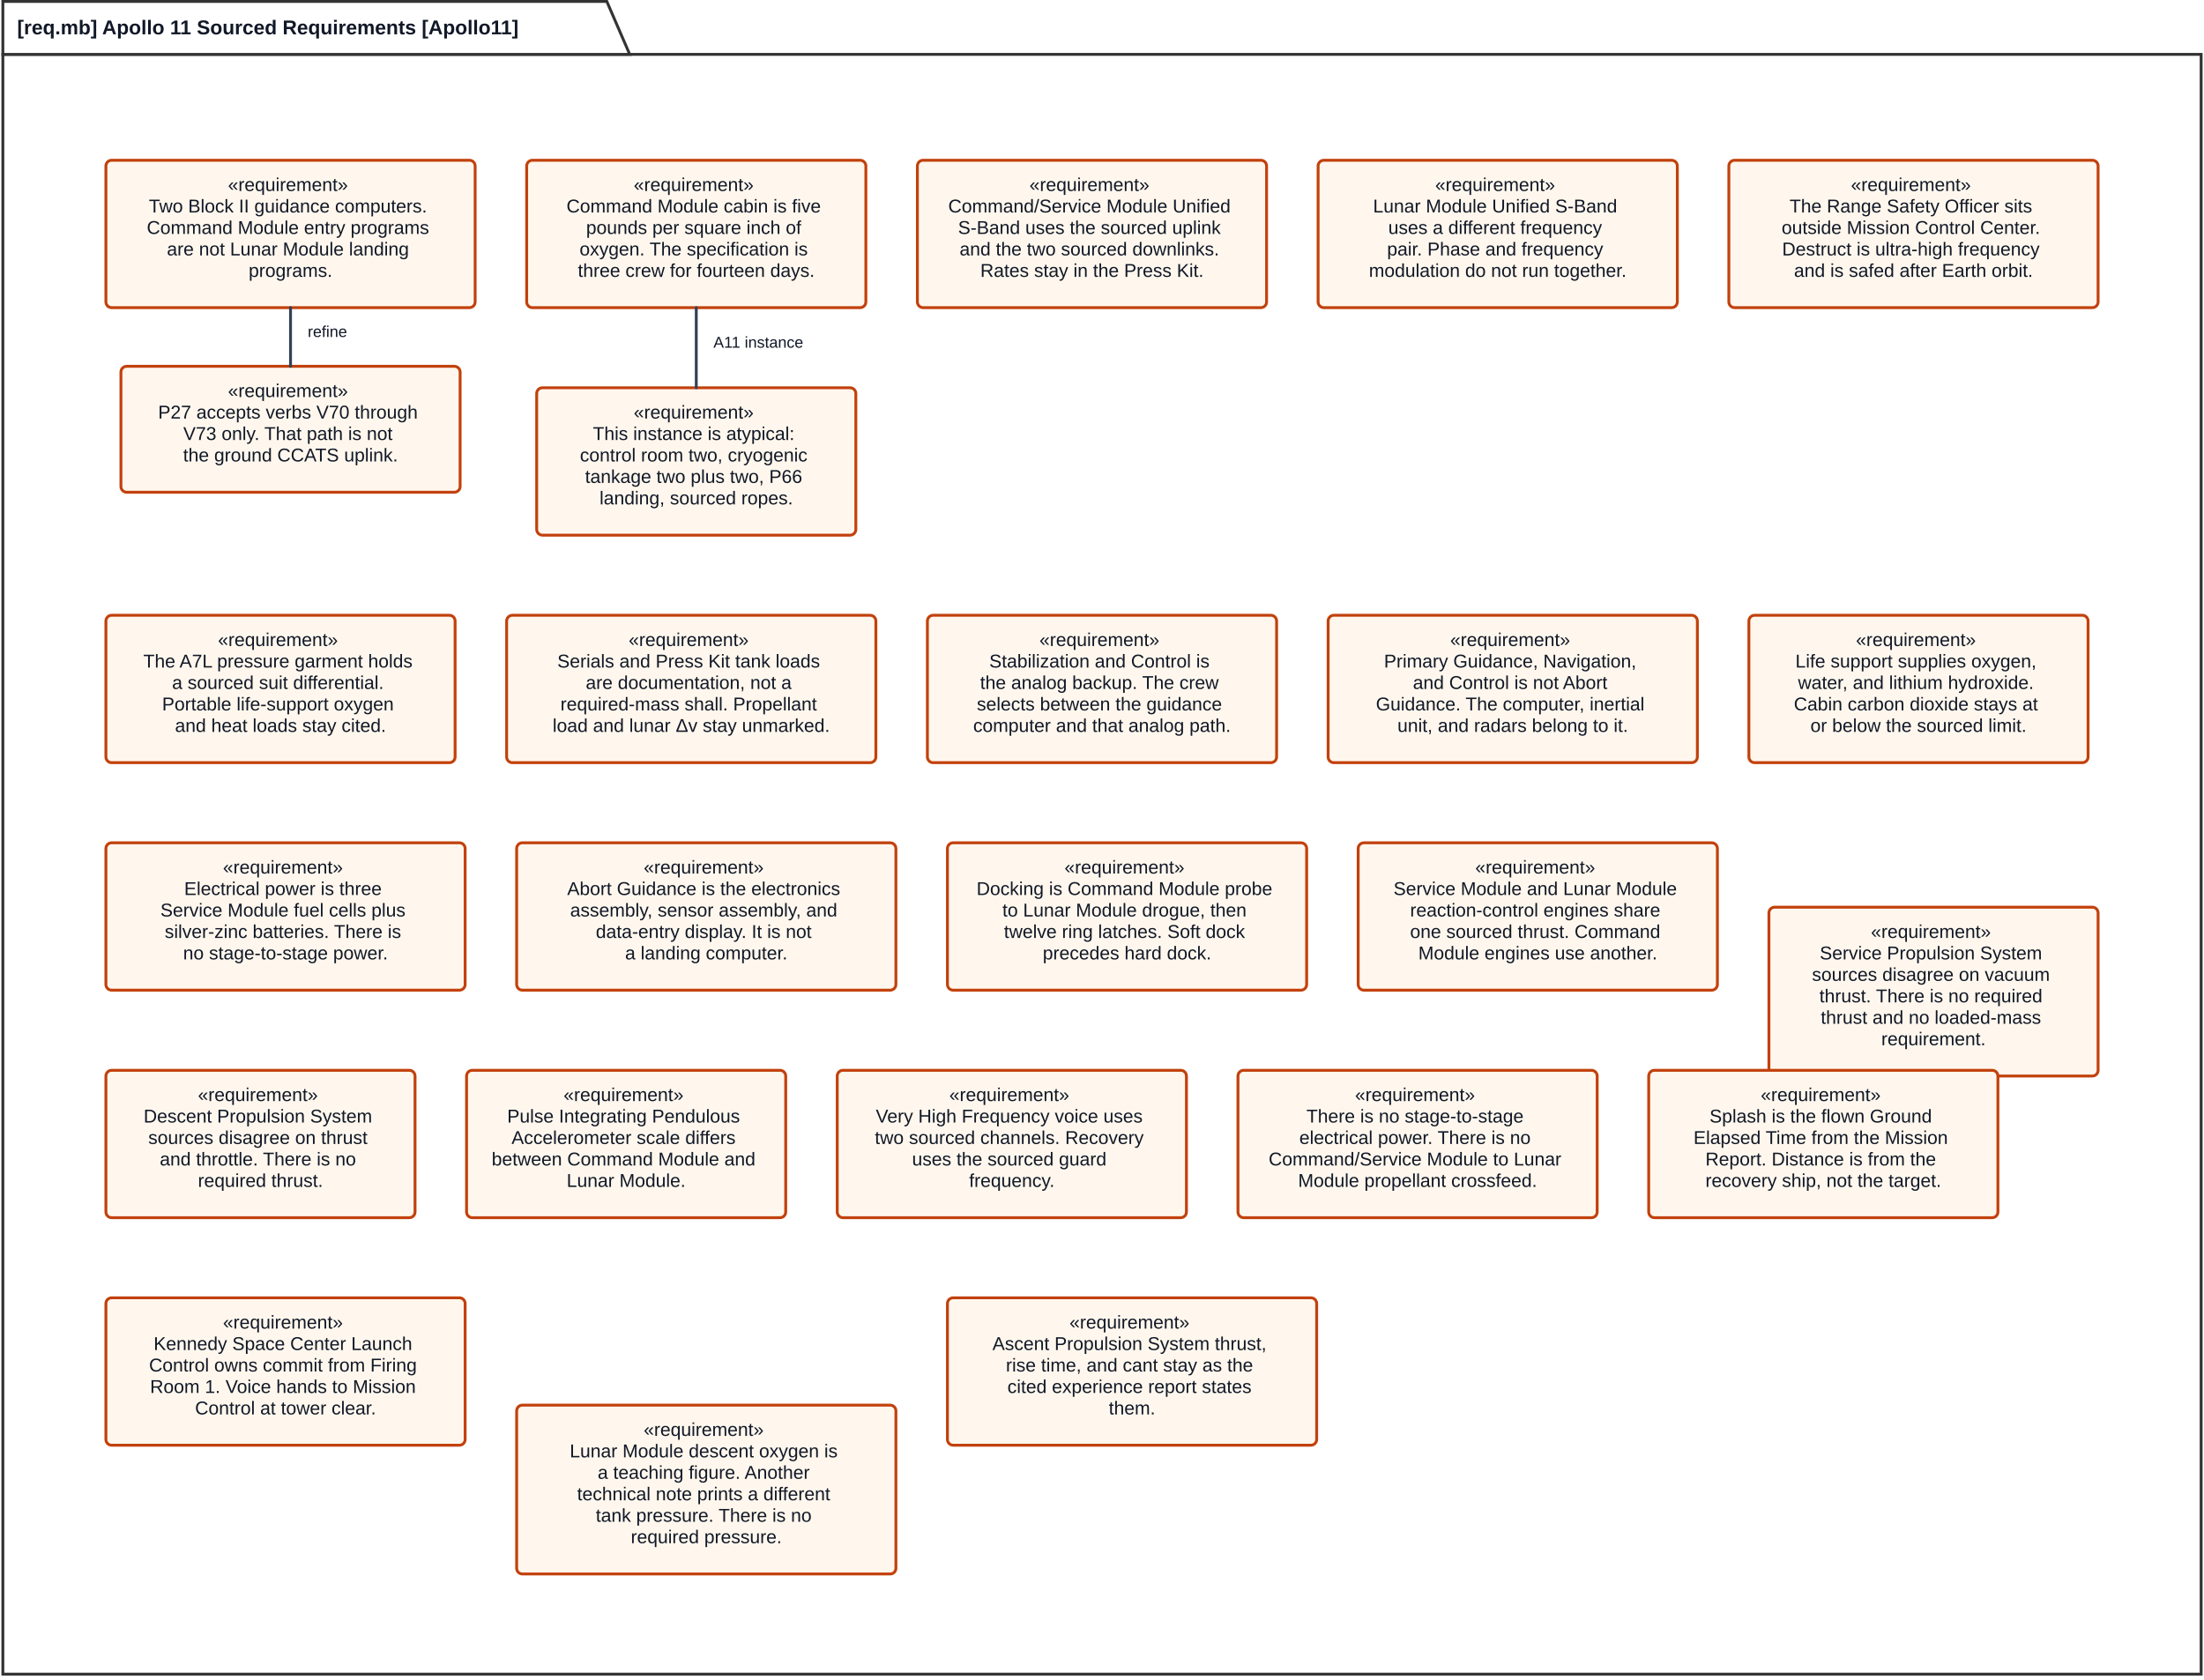
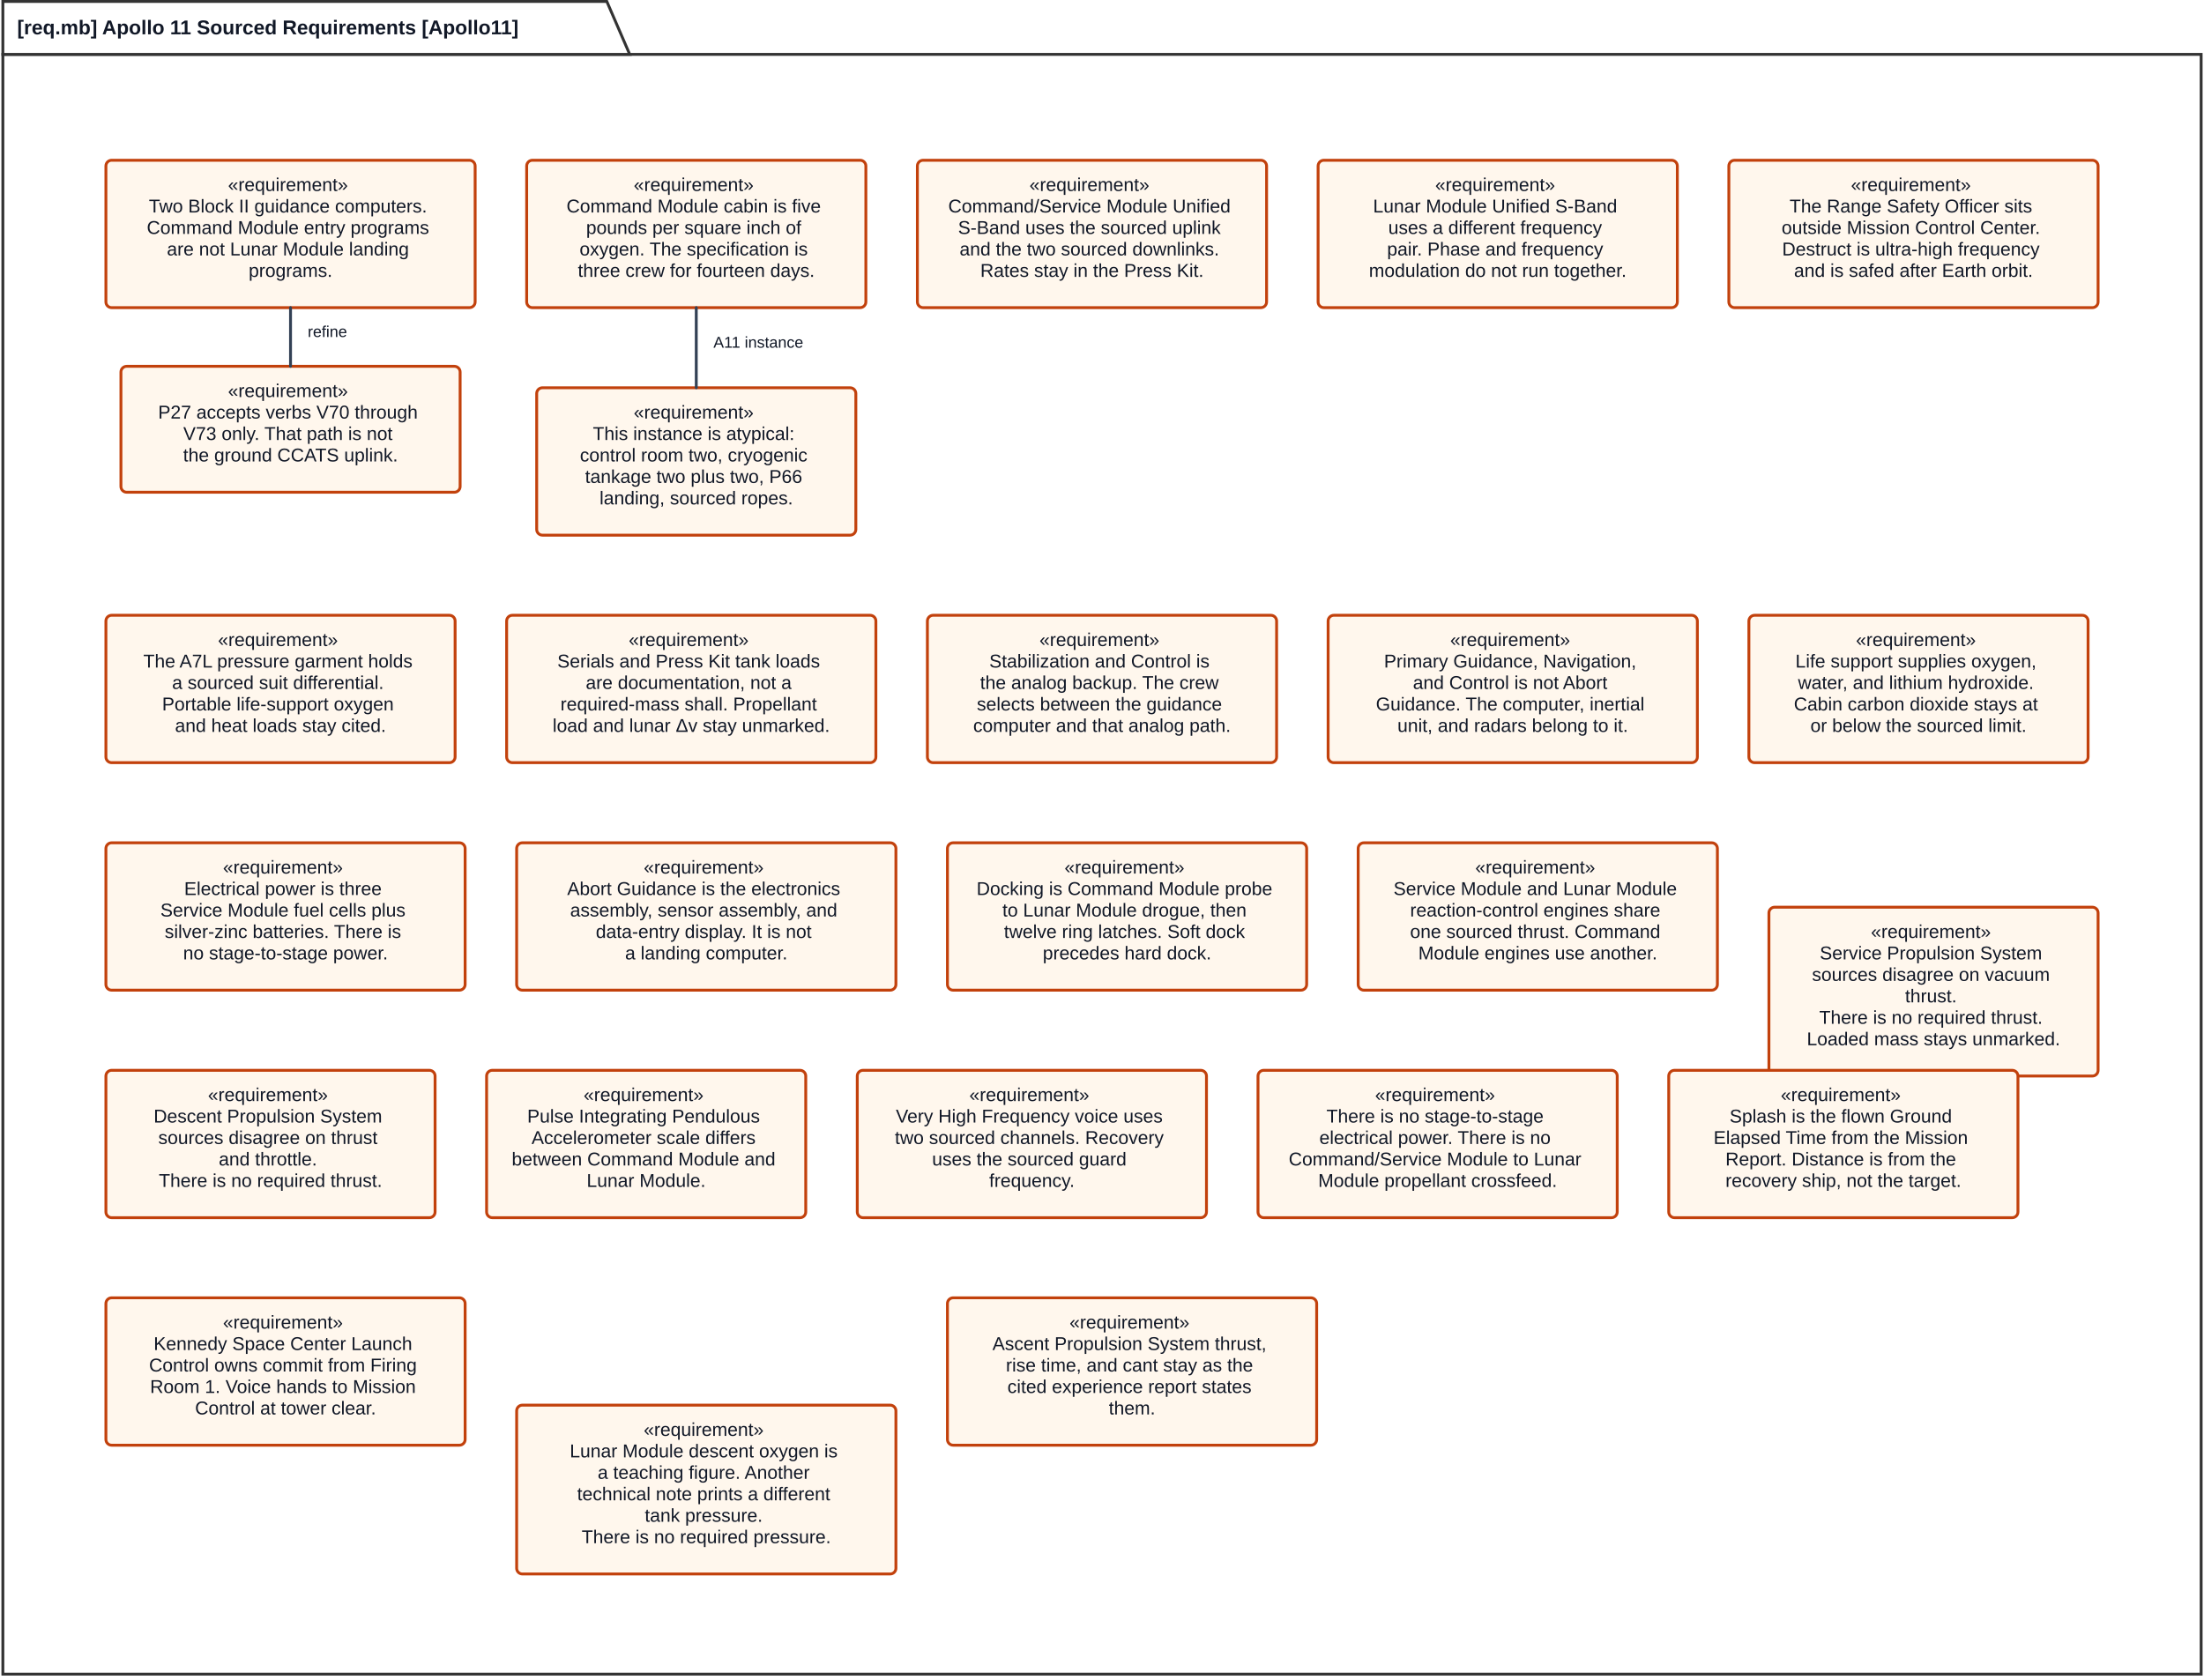
<svg xmlns="http://www.w3.org/2000/svg" width="1540" height="1174" viewBox="0 0 1540 1174">
  <defs>
    <style>text{font-family:Arial,Helvetica,sans-serif;fill:#111827}.label{font-size:13px}.small{font-size:11px}.header{font-size:14px;font-weight:600}</style>
    <marker id="arrow" markerWidth="8" markerHeight="6" refX="8" refY="3" orient="auto">
      <polygon points="0 0,8 3,0 6" fill="#1D4ED8" />
    </marker>
    <marker id="arrow-dark" markerWidth="8" markerHeight="6" refX="8" refY="3" orient="auto">
      <polygon points="0 0,8 3,0 6" fill="#334155" />
    </marker>
    <marker id="composition" markerWidth="12" markerHeight="12" refX="0" refY="6" orient="auto" markerUnits="strokeWidth">
      <polygon points="0 6,6 0,12 6,6 12" fill="#111827" stroke="#111827" />
    </marker>
  </defs>
  <rect x="0" y="0" width="1540" height="1174" fill="#FFFFFF" />
  <rect x="2" y="38" width="1536" height="1132" fill="none" stroke="#333333" stroke-width="2" />
  <path d="M 2 1 H 424 L 440 38 H 2 Z" fill="#FFFFFF" stroke="#333333" stroke-width="2" />
  <text class="header" x="12" y="24">[req.mb] Apollo 11 Sourced Requirements [Apollo11]</text>
  <rect x="2" y="38" width="1536" height="1134" fill="none" stroke="#333333" stroke-width="0" />
  <g transform="translate(2,40)">
    <rect id="agcRequirement" x="72" y="72" width="258" height="103" rx="4" fill="#FFF7ED" stroke="#C2410C" stroke-width="2" />
    <text class="label" text-anchor="middle">
      <tspan x="201" y="93.5">«requirement»</tspan>
      <tspan x="201" dy="15">Two Block II guidance computers.</tspan>
      <tspan x="201" dy="15">Command Module entry programs</tspan>
      <tspan x="201" dy="15">are not Lunar Module landing</tspan>
      <tspan x="201" dy="15">programs.</tspan>
    </text>
    <rect id="cmEcsRequirement" x="366" y="72" width="237" height="103" rx="4" fill="#FFF7ED" stroke="#C2410C" stroke-width="2" />
    <text class="label" text-anchor="middle">
      <tspan x="484.5" y="93.5">«requirement»</tspan>
      <tspan x="484.5" dy="15">Command Module cabin is five</tspan>
      <tspan x="484.5" dy="15">pounds per square inch of</tspan>
      <tspan x="484.5" dy="15">oxygen. The specification is</tspan>
      <tspan x="484.5" dy="15">three crew for fourteen days.</tspan>
    </text>
    <rect id="usbCsmRequirement" x="639" y="72" width="244" height="103" rx="4" fill="#FFF7ED" stroke="#C2410C" stroke-width="2" />
    <text class="label" text-anchor="middle">
      <tspan x="761" y="93.5">«requirement»</tspan>
      <tspan x="761" dy="15">Command/Service Module Unified</tspan>
      <tspan x="761" dy="15">S-Band uses the sourced uplink</tspan>
      <tspan x="761" dy="15">and the two sourced downlinks.</tspan>
      <tspan x="761" dy="15">Rates stay in the Press Kit.</tspan>
    </text>
    <rect id="usbLmRequirement" x="919" y="72" width="251" height="103" rx="4" fill="#FFF7ED" stroke="#C2410C" stroke-width="2" />
    <text class="label" text-anchor="middle">
      <tspan x="1044.5" y="93.5">«requirement»</tspan>
      <tspan x="1044.5" dy="15">Lunar Module Unified S-Band</tspan>
      <tspan x="1044.5" dy="15">uses a different frequency</tspan>
      <tspan x="1044.5" dy="15">pair. Phase and frequency</tspan>
      <tspan x="1044.5" dy="15">modulation do not run together.</tspan>
    </text>
    <rect id="rsoRequirement" x="1206" y="72" width="258" height="103" rx="4" fill="#FFF7ED" stroke="#C2410C" stroke-width="2" />
    <text class="label" text-anchor="middle">
      <tspan x="1335" y="93.5">«requirement»</tspan>
      <tspan x="1335" dy="15">The Range Safety Officer sits</tspan>
      <tspan x="1335" dy="15">outside Mission Control Center.</tspan>
      <tspan x="1335" dy="15">Destruct is ultra-high frequency</tspan>
      <tspan x="1335" dy="15">and is safed after Earth orbit.</tspan>
    </text>
    <rect id="p27Requirement" x="82.5" y="216" width="237" height="88" rx="4" fill="#FFF7ED" stroke="#C2410C" stroke-width="2" />
    <text class="label" text-anchor="middle">
      <tspan x="201" y="237.5">«requirement»</tspan>
      <tspan x="201" dy="15">P27 accepts verbs V70 through</tspan>
      <tspan x="201" dy="15">V73 only. That path is not</tspan>
      <tspan x="201" dy="15">the ground CCATS uplink.</tspan>
    </text>
    <rect id="a11AtypicalRequirement" x="373" y="231" width="223" height="103" rx="4" fill="#FFF7ED" stroke="#C2410C" stroke-width="2" />
    <text class="label" text-anchor="middle">
      <tspan x="484.5" y="252.5">«requirement»</tspan>
      <tspan x="484.5" dy="15">This instance is atypical:</tspan>
      <tspan x="484.5" dy="15">control room two, cryogenic</tspan>
      <tspan x="484.5" dy="15">tankage two plus two, P66</tspan>
      <tspan x="484.5" dy="15">landing, sourced ropes.</tspan>
    </text>
    <rect id="a7lRequirement" x="72" y="390" width="244" height="103" rx="4" fill="#FFF7ED" stroke="#C2410C" stroke-width="2" />
    <text class="label" text-anchor="middle">
      <tspan x="194" y="411.5">«requirement»</tspan>
      <tspan x="194" dy="15">The A7L pressure garment holds</tspan>
      <tspan x="194" dy="15">a sourced suit differential.</tspan>
      <tspan x="194" dy="15">Portable life-support oxygen</tspan>
      <tspan x="194" dy="15">and heat loads stay cited.</tspan>
    </text>
    <rect id="a11MassRequirement" x="352" y="390" width="258" height="103" rx="4" fill="#FFF7ED" stroke="#C2410C" stroke-width="2" />
    <text class="label" text-anchor="middle">
      <tspan x="481" y="411.5">«requirement»</tspan>
      <tspan x="481" dy="15">Serials and Press Kit tank loads</tspan>
      <tspan x="481" dy="15">are documentation, not a</tspan>
      <tspan x="481" dy="15">required-mass shall. Propellant</tspan>
      <tspan x="481" dy="15">load and lunar Δv stay unmarked.</tspan>
    </text>
    <rect id="scsRequirement" x="646" y="390" width="244" height="103" rx="4" fill="#FFF7ED" stroke="#C2410C" stroke-width="2" />
    <text class="label" text-anchor="middle">
      <tspan x="768" y="411.5">«requirement»</tspan>
      <tspan x="768" dy="15">Stabilization and Control is</tspan>
      <tspan x="768" dy="15">the analog backup. The crew</tspan>
      <tspan x="768" dy="15">selects between the guidance</tspan>
      <tspan x="768" dy="15">computer and that analog path.</tspan>
    </text>
    <rect id="pngsRequirement" x="926" y="390" width="258" height="103" rx="4" fill="#FFF7ED" stroke="#C2410C" stroke-width="2" />
    <text class="label" text-anchor="middle">
      <tspan x="1055" y="411.5">«requirement»</tspan>
      <tspan x="1055" dy="15">Primary Guidance, Navigation,</tspan>
      <tspan x="1055" dy="15">and Control is not Abort</tspan>
      <tspan x="1055" dy="15">Guidance. The computer, inertial</tspan>
      <tspan x="1055" dy="15">unit, and radars belong to it.</tspan>
    </text>
    <rect id="eclssLoopRequirement" x="1220" y="390" width="237" height="103" rx="4" fill="#FFF7ED" stroke="#C2410C" stroke-width="2" />
    <text class="label" text-anchor="middle">
      <tspan x="1338.5" y="411.5">«requirement»</tspan>
      <tspan x="1338.5" dy="15">Life support supplies oxygen,</tspan>
      <tspan x="1338.5" dy="15">water, and lithium hydroxide.</tspan>
      <tspan x="1338.5" dy="15">Cabin carbon dioxide stays at</tspan>
      <tspan x="1338.5" dy="15">or below the sourced limit.</tspan>
    </text>
    <rect id="epsRequirement" x="72" y="549" width="251" height="103" rx="4" fill="#FFF7ED" stroke="#C2410C" stroke-width="2" />
    <text class="label" text-anchor="middle">
      <tspan x="197.5" y="570.5">«requirement»</tspan>
      <tspan x="197.5" dy="15">Electrical power is three</tspan>
      <tspan x="197.5" dy="15">Service Module fuel cells plus</tspan>
      <tspan x="197.5" dy="15">silver-zinc batteries. There is</tspan>
      <tspan x="197.5" dy="15">no stage-to-stage power.</tspan>
    </text>
    <rect id="agsRequirement" x="359" y="549" width="265" height="103" rx="4" fill="#FFF7ED" stroke="#C2410C" stroke-width="2" />
    <text class="label" text-anchor="middle">
      <tspan x="491.5" y="570.5">«requirement»</tspan>
      <tspan x="491.5" dy="15">Abort Guidance is the electronics</tspan>
      <tspan x="491.5" dy="15">assembly, sensor assembly, and</tspan>
      <tspan x="491.5" dy="15">data-entry display. It is not</tspan>
      <tspan x="491.5" dy="15">a landing computer.</tspan>
    </text>
    <rect id="dockingRequirement" x="660" y="549" width="251" height="103" rx="4" fill="#FFF7ED" stroke="#C2410C" stroke-width="2" />
    <text class="label" text-anchor="middle">
      <tspan x="785.5" y="570.5">«requirement»</tspan>
      <tspan x="785.5" dy="15">Docking is Command Module probe</tspan>
      <tspan x="785.5" dy="15">to Lunar Module drogue, then</tspan>
      <tspan x="785.5" dy="15">twelve ring latches. Soft dock</tspan>
      <tspan x="785.5" dy="15">precedes hard dock.</tspan>
    </text>
    <rect id="rcsRequirement" x="947" y="549" width="251" height="103" rx="4" fill="#FFF7ED" stroke="#C2410C" stroke-width="2" />
    <text class="label" text-anchor="middle">
      <tspan x="1072.5" y="570.5">«requirement»</tspan>
      <tspan x="1072.5" dy="15">Service Module and Lunar Module</tspan>
      <tspan x="1072.5" dy="15">reaction-control engines share</tspan>
      <tspan x="1072.5" dy="15">one sourced thrust. Command</tspan>
      <tspan x="1072.5" dy="15">Module engines use another.</tspan>
    </text>
    <rect id="spsRequirement" x="1234" y="594" width="230" height="118" rx="4" fill="#FFF7ED" stroke="#C2410C" stroke-width="2" />
    <text class="label" text-anchor="middle">
      <tspan x="1349" y="615.5">«requirement»</tspan>
      <tspan x="1349" dy="15">Service Propulsion System</tspan>
      <tspan x="1349" dy="15">sources disagree on vacuum</tspan>
-       <tspan x="1349" dy="15">thrust. There is no required</tspan>
-       <tspan x="1349" dy="15">thrust and no loaded-mass</tspan>
-       <tspan x="1349" dy="15">requirement.</tspan>
-     </text>
-     <rect id="dpsRequirement" x="72" y="708" width="216" height="103" rx="4" fill="#FFF7ED" stroke="#C2410C" stroke-width="2" />
-     <text class="label" text-anchor="middle">
-       <tspan x="180" y="729.5">«requirement»</tspan>
-       <tspan x="180" dy="15">Descent Propulsion System</tspan>
-       <tspan x="180" dy="15">sources disagree on thrust</tspan>
-       <tspan x="180" dy="15">and throttle. There is no</tspan>
-       <tspan x="180" dy="15">required thrust.</tspan>
-     </text>
-     <rect id="pipaRequirement" x="324" y="708" width="223" height="103" rx="4" fill="#FFF7ED" stroke="#C2410C" stroke-width="2" />
-     <text class="label" text-anchor="middle">
-       <tspan x="435.5" y="729.5">«requirement»</tspan>
-       <tspan x="435.5" dy="15">Pulse Integrating Pendulous</tspan>
-       <tspan x="435.5" dy="15">Accelerometer scale differs</tspan>
-       <tspan x="435.5" dy="15">between Command Module and</tspan>
-       <tspan x="435.5" dy="15">Lunar Module.</tspan>
-     </text>
-     <rect id="vhfRequirement" x="583" y="708" width="244" height="103" rx="4" fill="#FFF7ED" stroke="#C2410C" stroke-width="2" />
-     <text class="label" text-anchor="middle">
-       <tspan x="705" y="729.5">«requirement»</tspan>
-       <tspan x="705" dy="15">Very High Frequency voice uses</tspan>
-       <tspan x="705" dy="15">two sourced channels. Recovery</tspan>
-       <tspan x="705" dy="15">uses the sourced guard</tspan>
-       <tspan x="705" dy="15">frequency.</tspan>
-     </text>
-     <rect id="isolationRequirement" x="863" y="708" width="251" height="103" rx="4" fill="#FFF7ED" stroke="#C2410C" stroke-width="2" />
-     <text class="label" text-anchor="middle">
-       <tspan x="988.5" y="729.5">«requirement»</tspan>
-       <tspan x="988.5" dy="15">There is no stage-to-stage</tspan>
-       <tspan x="988.5" dy="15">electrical power. There is no</tspan>
-       <tspan x="988.5" dy="15">Command/Service Module to Lunar</tspan>
-       <tspan x="988.5" dy="15">Module propellant crossfeed.</tspan>
-     </text>
-     <rect id="recoveryRequirement" x="1150" y="708" width="244" height="103" rx="4" fill="#FFF7ED" stroke="#C2410C" stroke-width="2" />
-     <text class="label" text-anchor="middle">
-       <tspan x="1272" y="729.5">«requirement»</tspan>
-       <tspan x="1272" dy="15">Splash is the flown Ground</tspan>
-       <tspan x="1272" dy="15">Elapsed Time from the Mission</tspan>
-       <tspan x="1272" dy="15">Report. Distance is from the</tspan>
-       <tspan x="1272" dy="15">recovery ship, not the target.</tspan>
+       <tspan x="1349" dy="15">thrust.</tspan>
+       <tspan x="1349" dy="15">There is no required thrust.</tspan>
+       <tspan x="1349" dy="15">Loaded mass stays unmarked.</tspan>
+     </text>
+     <rect id="dpsRequirement" x="72" y="708" width="230" height="103" rx="4" fill="#FFF7ED" stroke="#C2410C" stroke-width="2" />
+     <text class="label" text-anchor="middle">
+       <tspan x="187" y="729.5">«requirement»</tspan>
+       <tspan x="187" dy="15">Descent Propulsion System</tspan>
+       <tspan x="187" dy="15">sources disagree on thrust</tspan>
+       <tspan x="187" dy="15">and throttle.</tspan>
+       <tspan x="187" dy="15">There is no required thrust.</tspan>
+     </text>
+     <rect id="pipaRequirement" x="338" y="708" width="223" height="103" rx="4" fill="#FFF7ED" stroke="#C2410C" stroke-width="2" />
+     <text class="label" text-anchor="middle">
+       <tspan x="449.5" y="729.5">«requirement»</tspan>
+       <tspan x="449.5" dy="15">Pulse Integrating Pendulous</tspan>
+       <tspan x="449.5" dy="15">Accelerometer scale differs</tspan>
+       <tspan x="449.5" dy="15">between Command Module and</tspan>
+       <tspan x="449.5" dy="15">Lunar Module.</tspan>
+     </text>
+     <rect id="vhfRequirement" x="597" y="708" width="244" height="103" rx="4" fill="#FFF7ED" stroke="#C2410C" stroke-width="2" />
+     <text class="label" text-anchor="middle">
+       <tspan x="719" y="729.5">«requirement»</tspan>
+       <tspan x="719" dy="15">Very High Frequency voice uses</tspan>
+       <tspan x="719" dy="15">two sourced channels. Recovery</tspan>
+       <tspan x="719" dy="15">uses the sourced guard</tspan>
+       <tspan x="719" dy="15">frequency.</tspan>
+     </text>
+     <rect id="isolationRequirement" x="877" y="708" width="251" height="103" rx="4" fill="#FFF7ED" stroke="#C2410C" stroke-width="2" />
+     <text class="label" text-anchor="middle">
+       <tspan x="1002.5" y="729.5">«requirement»</tspan>
+       <tspan x="1002.5" dy="15">There is no stage-to-stage</tspan>
+       <tspan x="1002.5" dy="15">electrical power. There is no</tspan>
+       <tspan x="1002.5" dy="15">Command/Service Module to Lunar</tspan>
+       <tspan x="1002.5" dy="15">Module propellant crossfeed.</tspan>
+     </text>
+     <rect id="recoveryRequirement" x="1164" y="708" width="244" height="103" rx="4" fill="#FFF7ED" stroke="#C2410C" stroke-width="2" />
+     <text class="label" text-anchor="middle">
+       <tspan x="1286" y="729.5">«requirement»</tspan>
+       <tspan x="1286" dy="15">Splash is the flown Ground</tspan>
+       <tspan x="1286" dy="15">Elapsed Time from the Mission</tspan>
+       <tspan x="1286" dy="15">Report. Distance is from the</tspan>
+       <tspan x="1286" dy="15">recovery ship, not the target.</tspan>
    </text>
    <rect id="kscRequirement" x="72" y="867" width="251" height="103" rx="4" fill="#FFF7ED" stroke="#C2410C" stroke-width="2" />
    <text class="label" text-anchor="middle">
      <tspan x="197.5" y="888.5">«requirement»</tspan>
      <tspan x="197.5" dy="15">Kennedy Space Center Launch</tspan>
      <tspan x="197.5" dy="15">Control owns commit from Firing</tspan>
      <tspan x="197.5" dy="15">Room 1. Voice hands to Mission</tspan>
      <tspan x="197.5" dy="15">Control at tower clear.</tspan>
    </text>
    <rect id="lm5ConsumableRequirement" x="359" y="942" width="265" height="118" rx="4" fill="#FFF7ED" stroke="#C2410C" stroke-width="2" />
    <text class="label" text-anchor="middle">
      <tspan x="491.5" y="963.5">«requirement»</tspan>
      <tspan x="491.5" dy="15">Lunar Module descent oxygen is</tspan>
      <tspan x="491.5" dy="15">a teaching figure. Another</tspan>
      <tspan x="491.5" dy="15">technical note prints a different</tspan>
-       <tspan x="491.5" dy="15">tank pressure. There is no</tspan>
-       <tspan x="491.5" dy="15">required pressure.</tspan>
+       <tspan x="491.5" dy="15">tank pressure.</tspan>
+       <tspan x="491.5" dy="15">There is no required pressure.</tspan>
    </text>
    <rect id="apsRequirement" x="660" y="867" width="258" height="103" rx="4" fill="#FFF7ED" stroke="#C2410C" stroke-width="2" />
    <text class="label" text-anchor="middle">
      <tspan x="789" y="888.5">«requirement»</tspan>
      <tspan x="789" dy="15">Ascent Propulsion System thrust,</tspan>
      <tspan x="789" dy="15">rise time, and cant stay as the</tspan>
      <tspan x="789" dy="15">cited experience report states</tspan>
      <tspan x="789" dy="15">them.</tspan>
    </text>
    <path d="M 201,175 L 201,216" fill="none" stroke="#334155" stroke-width="2" stroke-linejoin="round" stroke-linecap="round" />
    <path d="M 484.5,175 L 484.5,231" fill="none" stroke="#334155" stroke-width="2" stroke-linejoin="round" stroke-linecap="round" />
    <text class="small" x="213" y="195.5">refine</text>
    <text class="small" x="496.5" y="203">A11 instance</text>
  </g>
</svg>
